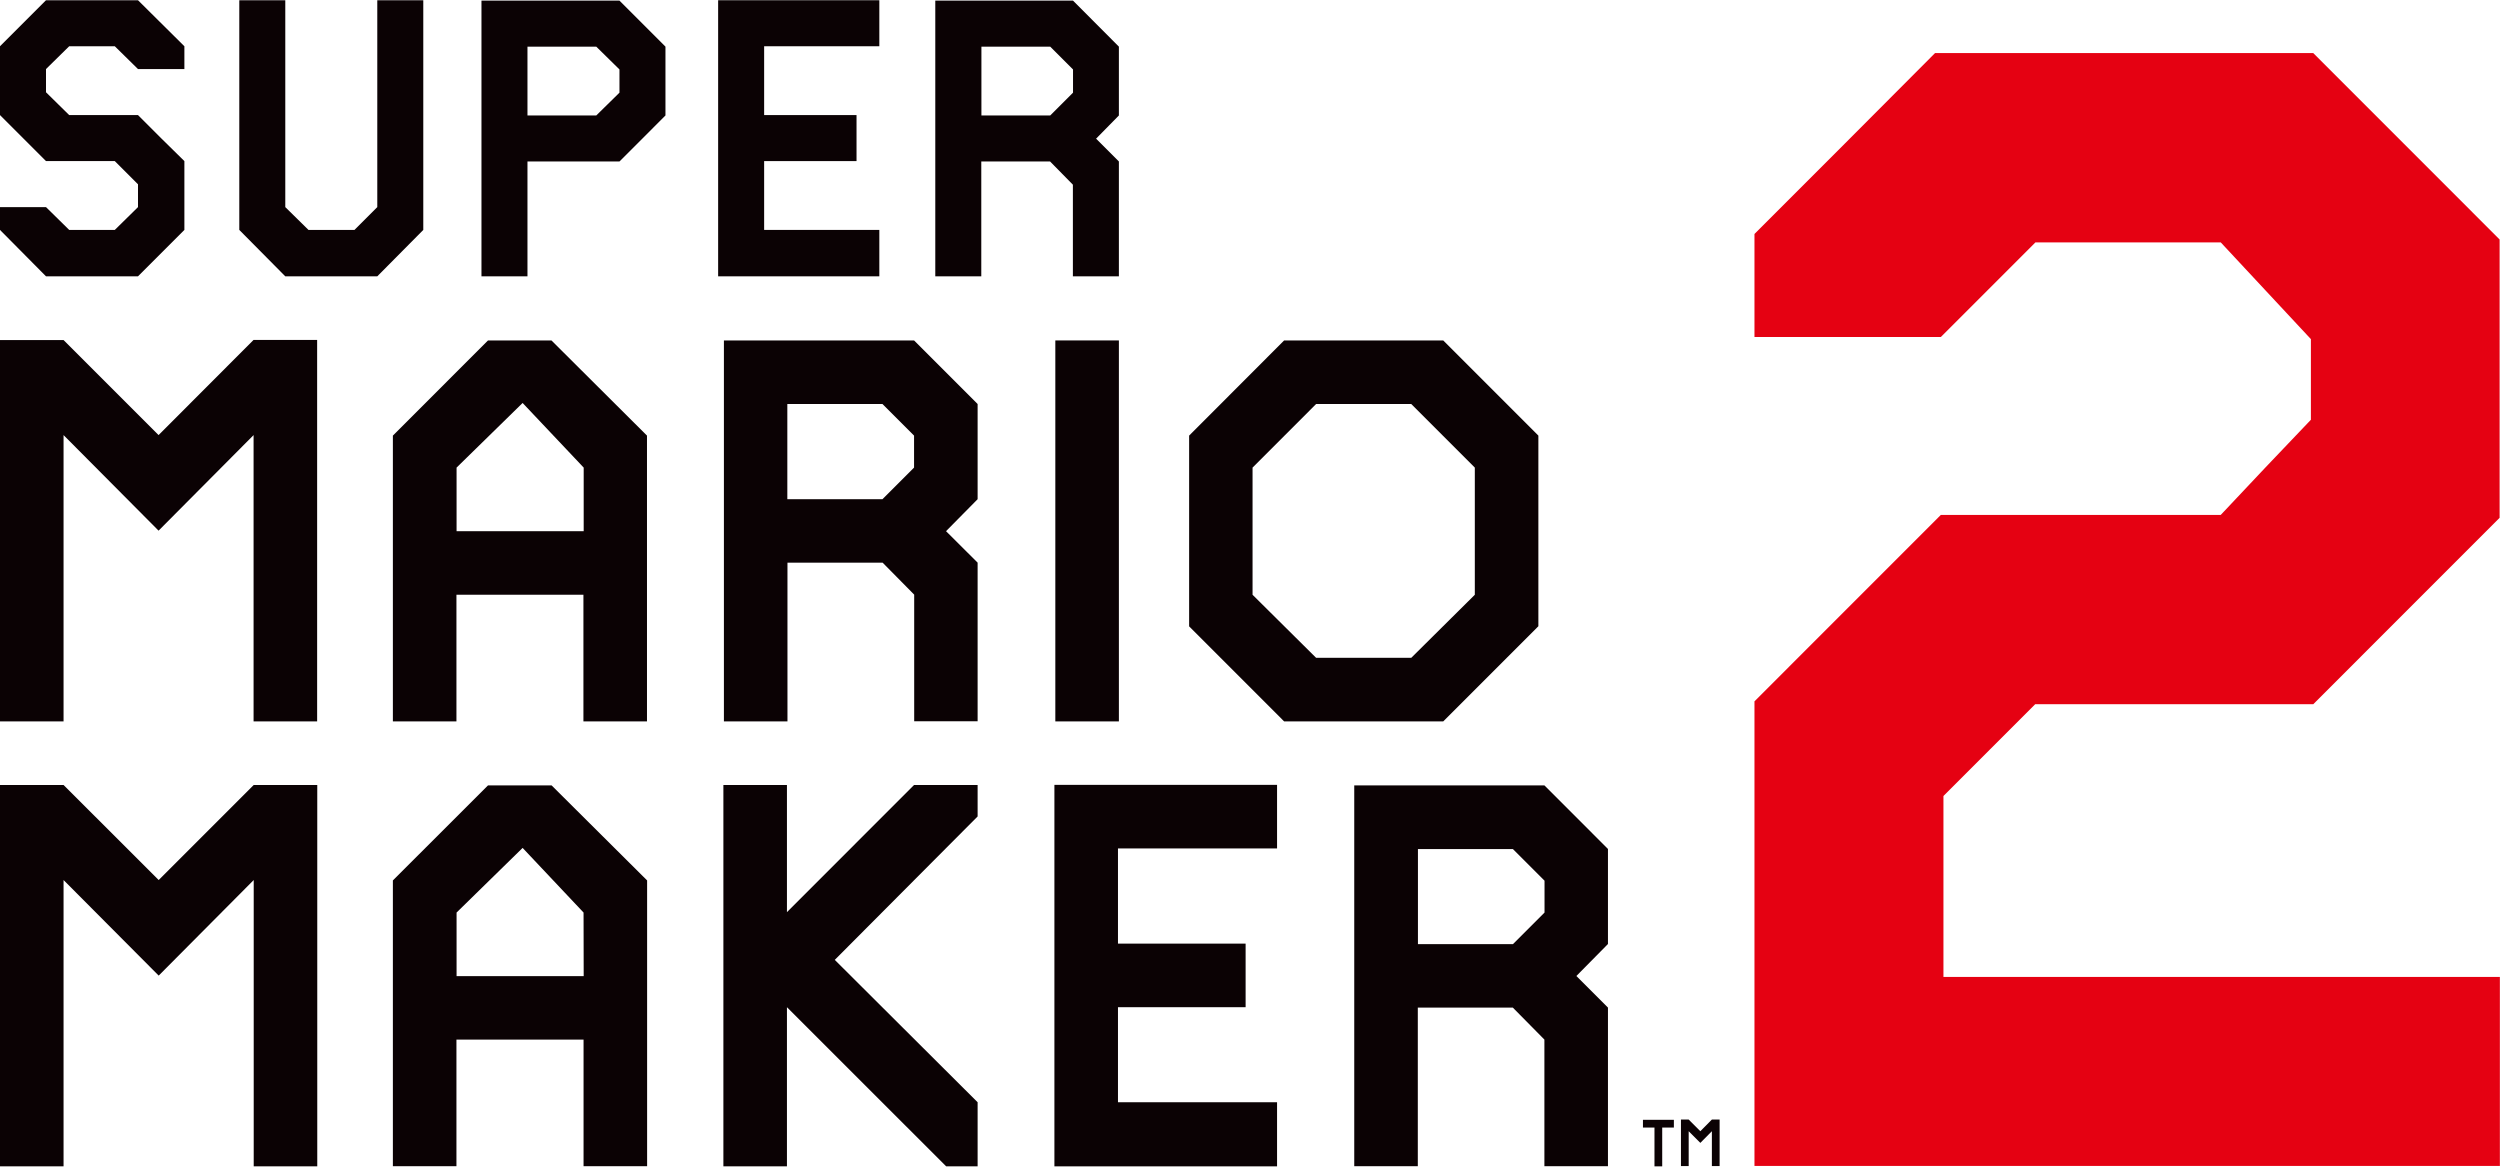
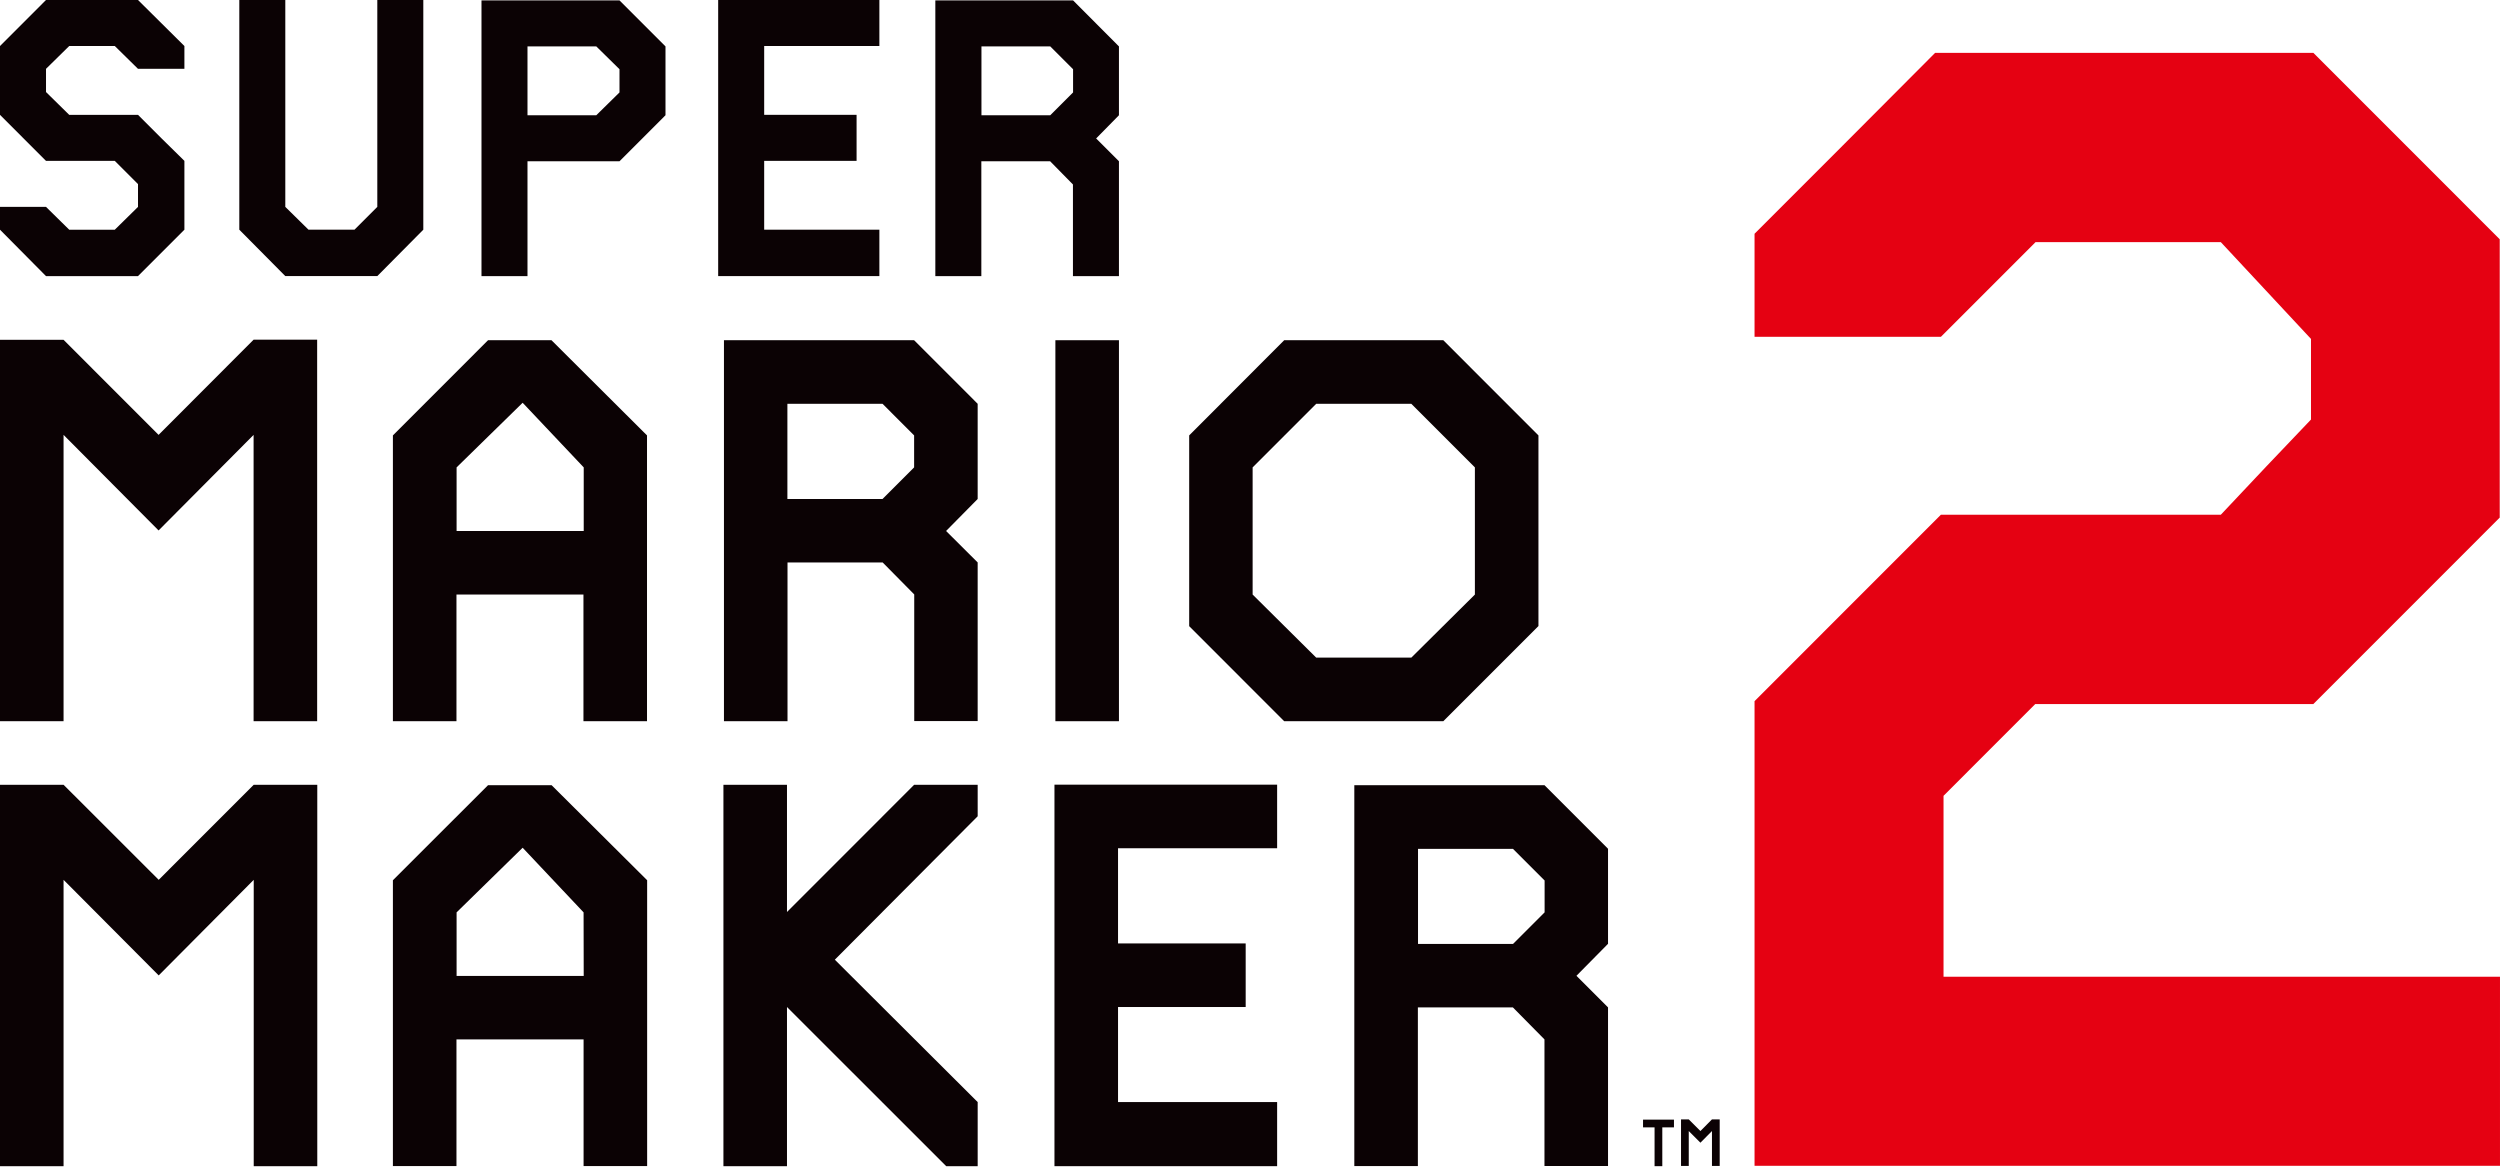
- <svg xmlns="http://www.w3.org/2000/svg" width="px" height="1000px" viewBox="0 0 2143 1000" version="1.1">
+ <svg xmlns="http://www.w3.org/2000/svg" id="_레이어_1" data-name="레이어 1" viewBox="0 0 2142.89 999.59">
+   <defs>
+     <style>
+       .cls-1 {
+         fill: #e50112;
+       }
+ 
+       .cls-2 {
+         fill: #0b0204;
+       }
+     </style>
+   </defs>
  <g id="surface1">
-     <path style=" stroke:none;fill-rule:nonzero;fill:rgb(4.314%,0.784%,1.569%);fill-opacity:1;" d="M 753.762 197.086 L 655.02 197.086 L 655.02 138.09 L 734.215 138.09 L 734.215 98.645 L 655.02 98.645 L 655.02 39.648 L 753.762 39.648 L 753.762 0.203 L 615.59 0.203 L 615.59 236.867 L 753.762 236.867 L 753.762 197.086 " />
-     <path style=" stroke:none;fill-rule:nonzero;fill:rgb(4.314%,0.784%,1.569%);fill-opacity:1;" d="M 118.289 236.867 L 158.055 197.086 L 158.055 138.09 L 138.172 118.535 L 118.289 98.645 L 59.312 98.645 L 39.43 79.09 L 39.43 59.199 L 59.312 39.648 L 98.406 39.648 L 118.289 59.199 L 158.055 59.199 L 158.055 39.648 L 118.289 0.203 L 39.43 0.203 L 0 39.648 L 0 98.645 L 39.43 138.09 L 98.406 138.09 L 118.289 157.98 L 118.289 177.535 L 98.406 197.086 L 59.312 197.086 L 39.43 177.535 L 0 177.535 L 0 197.086 L 39.43 236.867 L 118.289 236.867 " />
-     <path style=" stroke:none;fill-rule:nonzero;fill:rgb(4.314%,0.784%,1.569%);fill-opacity:1;" d="M 362.84 0.203 L 323.41 0.203 L 323.41 177.535 L 303.863 197.086 L 264.434 197.086 L 244.551 177.535 L 244.551 0.203 L 205.121 0.203 L 205.121 197.086 L 244.551 236.867 L 323.41 236.867 L 362.84 197.086 L 362.84 0.203 " />
-     <path style=" stroke:none;fill-rule:nonzero;fill:rgb(4.314%,0.784%,1.569%);fill-opacity:1;" d="M 412.715 0.539 L 412.715 236.867 L 452.145 236.867 L 452.145 138.426 L 531.004 138.426 L 570.434 98.98 L 570.434 39.984 L 531.004 0.539 Z M 531.004 79.43 L 511.121 98.98 L 452.145 98.98 L 452.145 39.984 L 511.121 39.984 L 531.004 59.539 Z M 531.004 79.43 " />
-     <path style=" stroke:none;fill-rule:nonzero;fill:rgb(4.314%,0.784%,1.569%);fill-opacity:1;" d="M 801.73 0.539 L 801.73 236.867 L 841.16 236.867 L 841.16 138.426 L 900.133 138.426 L 919.68 158.316 L 919.68 236.867 L 959.109 236.867 L 959.109 138.426 L 939.562 118.871 L 959.109 98.98 L 959.109 39.984 L 919.793 0.539 Z M 919.793 79.43 L 900.246 98.98 L 841.27 98.98 L 841.27 39.984 L 900.246 39.984 L 919.793 59.539 Z M 919.793 79.43 " />
-     <path style=" stroke:none;fill-rule:nonzero;fill:rgb(4.314%,0.784%,1.569%);fill-opacity:1;" d="M 418.332 291.82 L 336.777 373.406 L 336.777 618.391 L 391.262 618.391 L 391.262 509.832 L 500.113 509.832 L 500.113 618.391 L 554.594 618.391 L 554.594 373.406 L 472.703 291.82 Z M 500.223 455.328 L 391.371 455.328 L 391.371 400.828 L 447.988 345.426 L 500.336 400.828 L 500.336 455.328 Z M 500.223 455.328 " />
-     <path style=" stroke:none;fill-rule:nonzero;fill:rgb(4.314%,0.784%,1.569%);fill-opacity:1;" d="M 135.926 372.957 L 54.48 291.484 L 0 291.484 L 0 618.391 L 54.48 618.391 L 54.48 372.957 L 135.926 454.879 L 217.367 372.957 L 217.367 618.391 L 271.848 618.391 L 271.848 291.371 L 217.367 291.371 L 135.926 372.957 " />
-     <path style=" stroke:none;fill-rule:nonzero;fill:rgb(4.314%,0.784%,1.569%);fill-opacity:1;" d="M 620.535 291.82 L 620.535 618.391 L 675.016 618.391 L 675.016 482.301 L 756.57 482.301 L 783.645 509.719 L 783.645 618.277 L 838.012 618.277 L 838.012 482.301 L 810.941 455.328 L 838.012 427.91 L 838.012 346.324 L 783.531 291.82 Z M 783.531 400.828 L 756.457 427.91 L 674.902 427.91 L 674.902 346.324 L 756.457 346.324 L 783.531 373.406 Z M 783.531 400.828 " />
-     <path style=" stroke:none;fill-rule:nonzero;fill:rgb(4.314%,0.784%,1.569%);fill-opacity:1;" d="M 1100.762 291.82 L 1019.32 373.406 L 1019.32 536.914 L 1100.762 618.391 L 1237.137 618.391 L 1291.617 563.887 L 1318.691 536.805 L 1318.691 373.406 L 1237.137 291.82 Z M 1264.211 509.832 L 1209.727 563.887 L 1128.172 563.887 L 1073.691 509.832 L 1073.691 400.828 L 1128.172 346.324 L 1209.727 346.324 L 1264.211 400.828 Z M 1264.211 509.832 " />
-     <path style=" stroke:none;fill-rule:nonzero;fill:rgb(4.314%,0.784%,1.569%);fill-opacity:1;" d="M 904.629 618.391 L 959.109 618.391 L 959.109 291.82 L 904.629 291.82 L 904.629 618.391 " />
-     <path style=" stroke:none;fill-rule:nonzero;fill:rgb(4.314%,0.784%,1.569%);fill-opacity:1;" d="M 1467.422 959.68 L 1457.535 969.68 L 1447.539 959.68 L 1440.91 959.68 L 1440.91 999.574 L 1447.539 999.574 L 1447.539 969.68 L 1457.535 979.684 L 1467.422 969.68 L 1467.422 999.574 L 1474.051 999.574 L 1474.051 959.68 L 1467.422 959.68 " />
-     <path style=" stroke:none;fill-rule:nonzero;fill:rgb(4.314%,0.784%,1.569%);fill-opacity:1;" d="M 1408.223 966.535 L 1418.219 966.535 L 1418.219 999.797 L 1424.848 999.797 L 1424.848 966.535 L 1434.844 966.535 L 1434.844 959.902 L 1408.336 959.902 L 1408.336 966.535 " />
-     <path style=" stroke:none;fill-rule:nonzero;fill:rgb(4.314%,0.784%,1.569%);fill-opacity:1;" d="M 903.84 999.797 L 1094.695 999.797 L 1094.695 944.844 L 958.324 944.844 L 958.324 863.371 L 1067.738 863.371 L 1067.738 808.867 L 958.324 808.867 L 958.324 727.281 L 1094.695 727.281 L 1094.695 672.781 L 903.84 672.781 L 903.84 999.797 " />
-     <path style=" stroke:none;fill-rule:nonzero;fill:rgb(4.314%,0.784%,1.569%);fill-opacity:1;" d="M 1160.863 673.23 L 1160.863 999.684 L 1215.344 999.684 L 1215.344 863.707 L 1296.785 863.707 L 1323.859 891.129 L 1323.859 999.684 L 1378.34 999.684 L 1378.34 863.707 L 1351.27 836.625 L 1378.34 809.207 L 1378.34 727.734 L 1323.859 673.23 Z M 1323.973 782.234 L 1296.898 809.316 L 1215.457 809.316 L 1215.457 727.844 L 1296.898 727.844 L 1323.973 754.926 Z M 1323.973 782.234 " />
-     <path style=" stroke:none;fill-rule:nonzero;fill:rgb(4.314%,0.784%,1.569%);fill-opacity:1;" d="M 674.566 781.898 L 674.566 672.891 L 620.086 672.891 L 620.086 999.797 L 674.566 999.797 L 674.566 863.371 L 811.055 999.797 L 838.012 999.797 L 838.012 944.844 L 715.57 822.805 L 838.012 699.863 L 838.012 672.891 L 783.531 672.891 L 674.566 781.898 " />
-     <path style=" stroke:none;fill-rule:nonzero;fill:rgb(4.314%,0.784%,1.569%);fill-opacity:1;" d="M 136.035 754.367 L 54.48 672.891 L 0 672.891 L 0 999.797 L 54.48 999.797 L 54.48 754.367 L 136.035 836.289 L 217.48 754.367 L 217.48 999.797 L 271.961 999.797 L 271.961 672.891 L 217.48 672.891 L 136.035 754.367 " />
-     <path style=" stroke:none;fill-rule:nonzero;fill:rgb(4.314%,0.784%,1.569%);fill-opacity:1;" d="M 418.332 673.23 L 336.777 754.703 L 336.777 999.684 L 391.262 999.684 L 391.262 891.129 L 500.223 891.129 L 500.223 999.684 L 554.707 999.684 L 554.707 754.703 L 472.816 673.23 Z M 500.336 836.738 L 391.371 836.738 L 391.371 782.234 L 447.988 726.832 L 500.223 782.234 Z M 500.336 836.738 " />
-     <path style=" stroke:none;fill-rule:nonzero;fill:rgb(89.804%,0.392%,7.059%);fill-opacity:1;" d="M 1581.215 123.254 L 1503.93 200.57 L 1503.93 288.898 L 1663.668 288.898 L 1704.223 248.332 L 1744.773 207.762 L 1903.617 207.762 L 1942.258 249.23 L 1980.902 290.699 L 1980.902 359.809 L 1942.258 400.379 L 1903.617 441.395 L 1663.668 441.395 L 1583.574 521.52 L 1503.93 601.195 L 1503.93 999.461 L 2142.887 999.461 L 2142.887 837.414 L 1665.918 837.414 L 1665.918 682.332 L 1705.457 642.773 L 1744.551 603.668 L 1982.922 603.668 L 2063.02 523.543 L 2142.664 443.867 L 2142.664 205.289 L 2062.57 125.164 L 1982.922 45.492 L 1658.727 45.492 Z M 1581.215 123.254 " />
+     <path class="cls-2" d="m753.76,196.88h-98.74v-59h79.2v-39.45h-79.2v-59h98.74V0h-138.17v236.66h138.17v-39.78" />
+     <path class="cls-2" d="m118.29,236.66l39.77-39.78v-59l-19.88-19.55-19.88-19.89h-58.98l-19.88-19.55v-19.89l19.88-19.55h39.09l19.88,19.55h39.77v-19.55L118.29,0H39.43L0,39.45v59l39.43,39.45h58.98l19.88,19.89v19.55l-19.88,19.55h-39.09l-19.88-19.55H0v19.55l39.43,39.78h78.86" />
+     <path class="cls-2" d="m362.84,0h-39.43v177.33l-19.55,19.55h-39.43l-19.88-19.55V0h-39.43v196.88l39.43,39.78h78.86l39.43-39.78V0" />
+     <path class="cls-2" d="m412.71.34v236.33h39.43v-98.44h78.86l39.43-39.45v-59L531,.34h-118.29Zm118.29,78.89l-19.88,19.55h-58.98v-59h58.98l19.88,19.55v19.89Z" />
+     <path class="cls-2" d="m801.73.34v236.33h39.43v-98.44h58.97l19.55,19.89v78.55h39.43v-98.44l-19.55-19.55,19.55-19.89v-59L919.79.34h-118.06Zm118.06,78.89l-19.55,19.55h-58.98v-59h58.98l19.55,19.55v19.89Z" />
+     <path class="cls-2" d="m418.33,291.62l-81.55,81.59v244.98h54.48v-108.56h108.85v108.56h54.48v-244.98l-81.89-81.59h-54.37Zm81.89,163.51h-108.85v-54.5l56.62-55.4,52.35,55.4v54.5h-.11Z" />
+     <path class="cls-2" d="m135.93,372.75l-81.45-81.47H0v326.91h54.48v-245.43l81.45,81.92,81.44-81.92v245.43h54.48v-327.02h-54.48l-81.44,81.59" />
+     <path class="cls-2" d="m620.54,291.62v326.57h54.48v-136.09h81.55l27.07,27.42v108.56h54.37v-135.98l-27.07-26.97,27.07-27.42v-81.59l-54.48-54.5h-163Zm163,109.01l-27.07,27.08h-81.55v-81.59h81.55l27.07,27.08v27.42Z" />
+     <path class="cls-2" d="m1100.76,291.62l-81.44,81.59v163.51l81.44,81.48h136.38l54.48-54.5,27.07-27.08v-163.4l-81.55-81.59h-136.38Zm163.45,218.01l-54.48,54.05h-81.55l-54.48-54.05v-109l54.48-54.5h81.55l54.48,54.5v109Z" />
+     <path class="cls-2" d="m904.63,618.19h54.48v-326.57h-54.48v326.57" />
+     <path class="cls-2" d="m1467.42,959.48l-9.89,10-10-10h-6.63v39.89h6.63v-29.89l10,10,9.89-10v29.89h6.63v-39.89h-6.63" />
+     <path class="cls-2" d="m1408.22,966.33h10v33.26h6.63v-33.26h10v-6.63h-26.51v6.63" />
+     <path class="cls-2" d="m903.84,999.59h190.86v-54.95h-136.37v-81.47h109.41v-54.5h-109.41v-81.59h136.37v-54.5h-190.86v327.02" />
+     <path class="cls-2" d="m1160.86,673.03v326.45h54.48v-135.98h81.44l27.07,27.42v108.55h54.48v-135.98l-27.07-27.08,27.07-27.42v-81.47l-54.48-54.5h-163Zm163.11,109l-27.07,27.08h-81.44v-81.47h81.44l27.07,27.08v27.31Z" />
+     <path class="cls-2" d="m674.57,781.7v-109.01h-54.48v326.91h54.48v-136.43l136.49,136.43h26.96v-54.95l-122.44-122.04,122.44-122.94v-26.97h-54.48l-108.96,109.01" />
+     <path class="cls-2" d="m136.04,754.16l-81.55-81.48H0v326.91h54.48v-245.43l81.55,81.92,81.45-81.92v245.43h54.48v-326.91h-54.48l-81.45,81.48" />
+     <path class="cls-2" d="m418.33,673.03l-81.55,81.47v244.98h54.48v-108.55h108.96v108.55h54.48v-244.98l-81.89-81.47h-54.48Zm82,163.51h-108.96v-54.5l56.62-55.4,52.23,55.4.11,54.5Z" />
+     <path class="cls-1" d="m1581.21,123.05l-77.29,77.32v88.33h159.74l40.55-40.57,40.55-40.57h158.84l38.64,41.47,38.64,41.47v69.11l-38.64,40.57-38.64,41.02h-239.95l-80.09,80.12-79.64,79.68v398.27h638.96v-162.05h-476.97v-155.08l39.54-39.56,39.09-39.11h238.37l80.1-80.12,79.64-79.68v-238.58l-80.09-80.12-79.65-79.67h-324.2l-77.51,77.76Z" />
  </g>
</svg>
